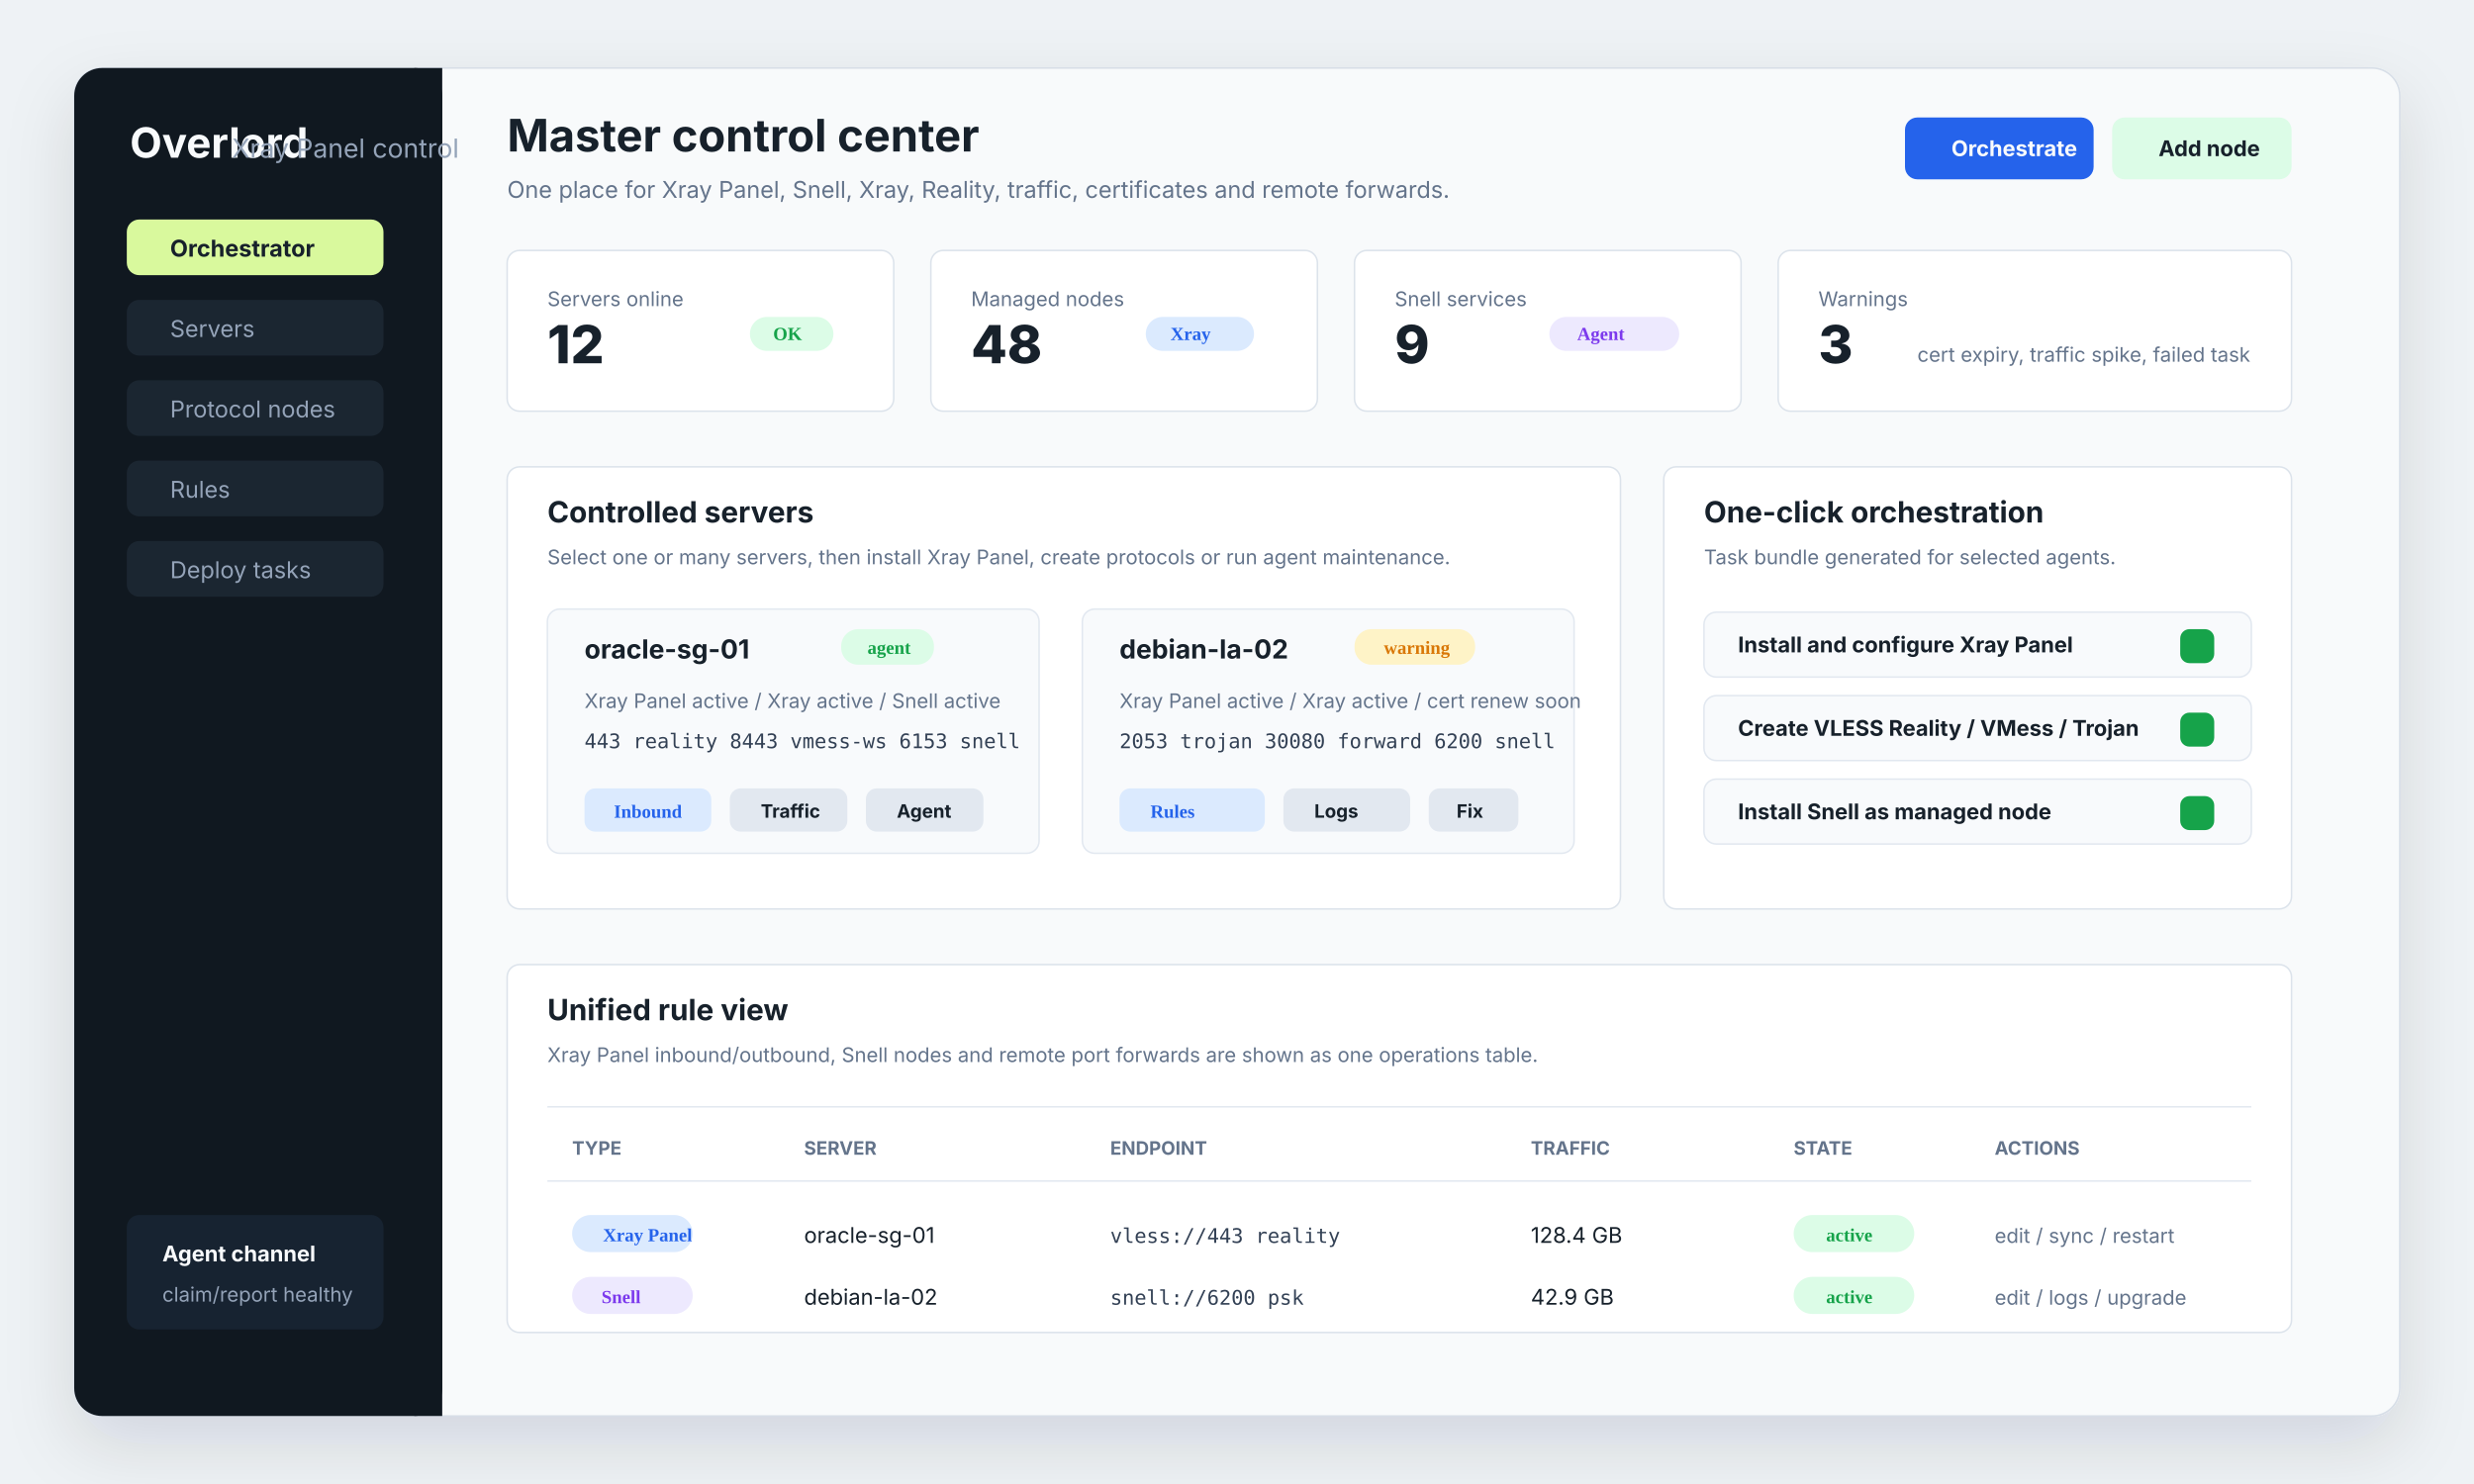
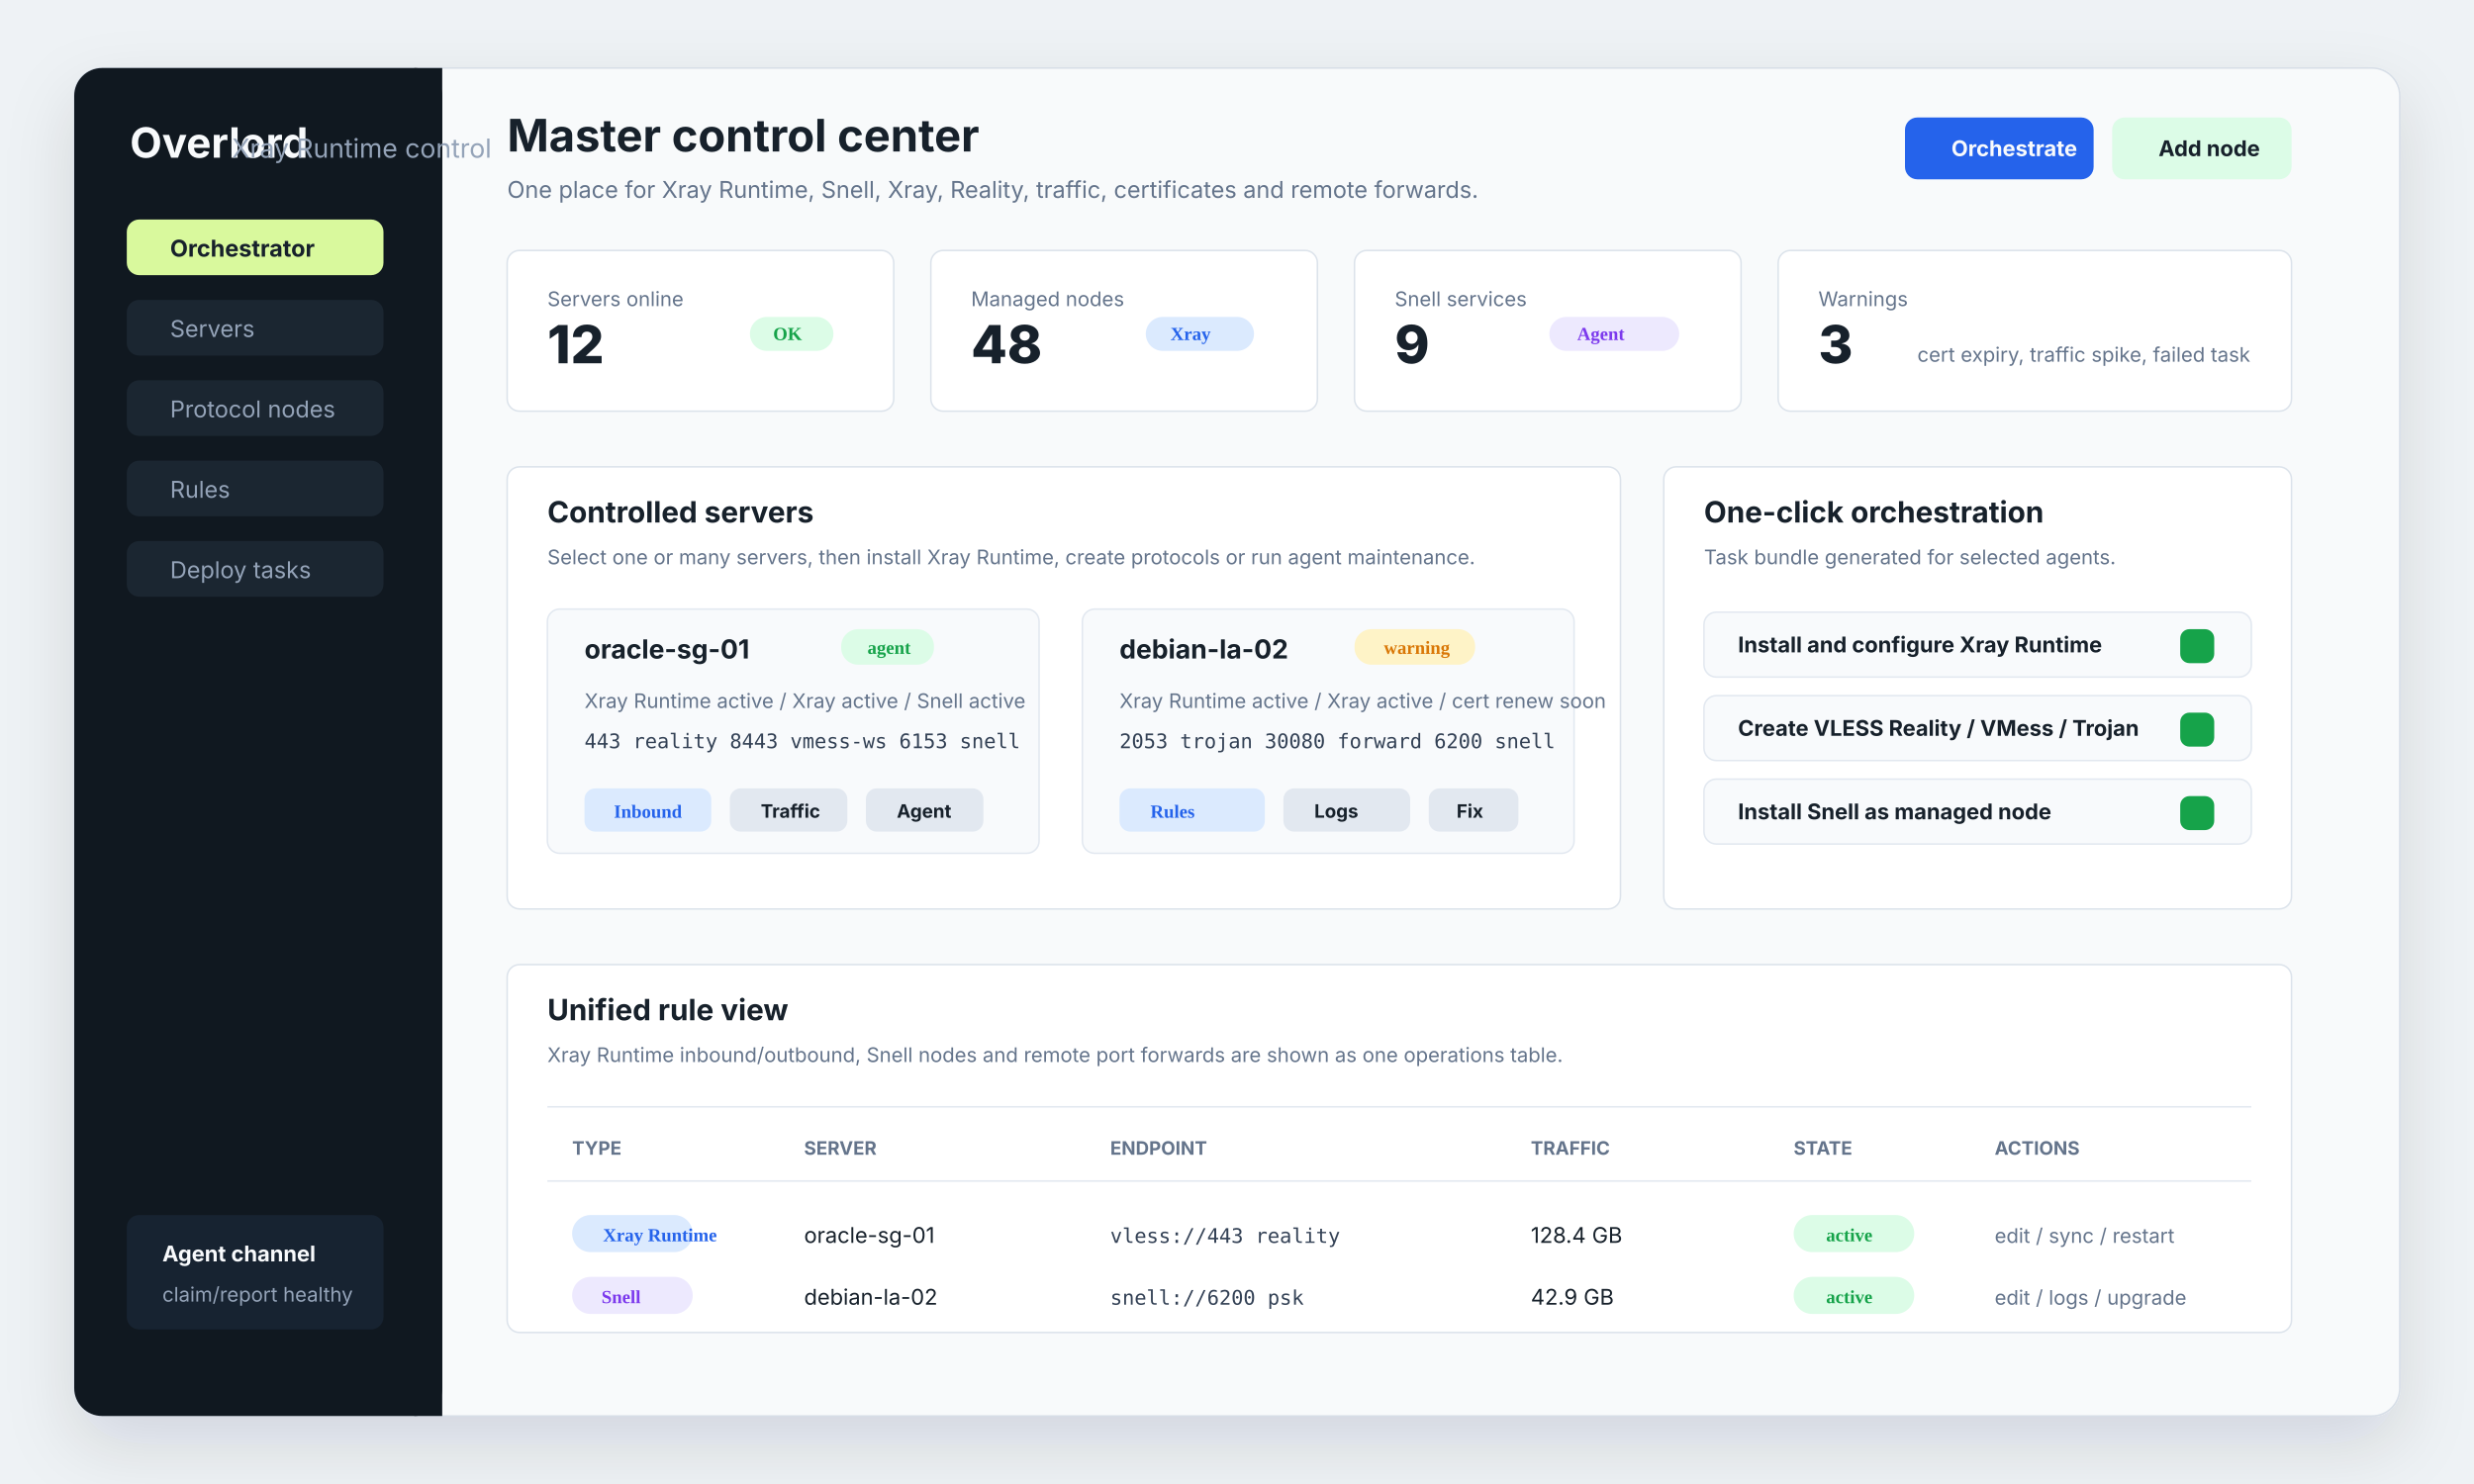
<svg xmlns="http://www.w3.org/2000/svg" viewBox="0 0 1600 960" role="img" aria-labelledby="title desc">
  <defs>
    <style>
      .bg { fill: #eef2f5; }
      .shell { fill: #f8fafb; stroke: #d7dee7; stroke-width: 1; }
      .sidebar { fill: #101820; }
      .nav { fill: #1b2631; }
      .nav-active { fill: #d9f99d; }
      .ink { fill: #17212b; font-family: Segoe UI, Inter, Arial, sans-serif; }
      .muted { fill: #64748b; font-family: Segoe UI, Inter, Arial, sans-serif; }
      .inverse { fill: #f8fafc; font-family: Segoe UI, Inter, Arial, sans-serif; }
      .thin { fill: #94a3b8; font-family: Segoe UI, Inter, Arial, sans-serif; }
      .card { fill: #ffffff; stroke: #dce3eb; stroke-width: 1; }
      .panel { fill: #f8fafc; stroke: #e2e8f0; stroke-width: 1; }
      .line { stroke: #e2e8f0; stroke-width: 1; }
      .green { fill: #16a34a; }
      .green-soft { fill: #dcfce7; }
      .amber { fill: #d97706; }
      .amber-soft { fill: #fef3c7; }
      .red { fill: #dc2626; }
      .red-soft { fill: #fee2e2; }
      .blue { fill: #2563eb; }
      .blue-soft { fill: #dbeafe; }
      .slate-soft { fill: #e2e8f0; }
      .purple { fill: #7c3aed; }
      .purple-soft { fill: #ede9fe; }
      .mono { fill: #334155; font-family: Consolas, Menlo, monospace; }
    </style>
    <filter id="shadow" x="-15%" y="-15%" width="130%" height="130%">
      <feDropShadow dx="0" dy="18" stdDeviation="22" flood-color="#0f172a" flood-opacity="0.12" />
    </filter>
  </defs>
  <rect class="bg" width="1600" height="960" />
  <rect x="48" y="44" width="1504" height="872" rx="18" class="shell" filter="url(#shadow)" />
  <rect x="48" y="44" width="238" height="872" rx="18" class="sidebar" />
  <rect x="268" y="44" width="18" height="872" fill="#101820" />
  <text x="84" y="102" class="inverse" font-size="27" font-weight="700">Overlord</text>
-   <text x="150" y="102" class="thin" font-size="17">Xray Panel control</text>
+   <text x="150" y="102" class="thin" font-size="17">Xray Runtime control</text>
  <rect x="82" y="142" width="166" height="36" rx="8" class="nav-active" />
  <text x="110" y="166" class="ink" font-size="15" font-weight="700">Orchestrator</text>
  <rect x="82" y="194" width="166" height="36" rx="8" class="nav" />
  <text x="110" y="218" class="thin" font-size="15">Servers</text>
  <rect x="82" y="246" width="166" height="36" rx="8" class="nav" />
  <text x="110" y="270" class="thin" font-size="15">Protocol nodes</text>
  <rect x="82" y="298" width="166" height="36" rx="8" class="nav" />
  <text x="110" y="322" class="thin" font-size="15">Rules</text>
  <rect x="82" y="350" width="166" height="36" rx="8" class="nav" />
  <text x="110" y="374" class="thin" font-size="15">Deploy tasks</text>
  <rect x="82" y="786" width="166" height="74" rx="8" fill="#172331" />
  <text x="105" y="816" class="inverse" font-size="14" font-weight="700">Agent channel</text>
  <text x="105" y="842" class="thin" font-size="13">claim/report healthy</text>
  <text x="328" y="98" class="ink" font-size="29" font-weight="750">Master control center</text>
-   <text x="328" y="128" class="muted" font-size="15">One place for Xray Panel, Snell, Xray, Reality, traffic, certificates and remote forwards.</text>
+   <text x="328" y="128" class="muted" font-size="15">One place for Xray Runtime, Snell, Xray, Reality, traffic, certificates and remote forwards.</text>
  <rect x="1232" y="76" width="122" height="40" rx="8" class="blue" />
  <text x="1262" y="101" class="inverse" font-size="14" font-weight="700">Orchestrate</text>
  <rect x="1366" y="76" width="116" height="40" rx="8" class="green-soft" />
  <text x="1396" y="101" class="ink" font-size="14" font-weight="700">Add node</text>
  <g>
    <rect x="328" y="162" width="250" height="104" rx="8" class="card" />
    <text x="354" y="198" class="muted" font-size="13">Servers online</text>
    <text x="354" y="235" class="ink" font-size="34" font-weight="800">12</text>
    <rect x="485" y="205" width="54" height="22" rx="11" class="green-soft" />
    <text x="500" y="220" class="green" font-size="12" font-weight="700">OK</text>
    <rect x="602" y="162" width="250" height="104" rx="8" class="card" />
    <text x="628" y="198" class="muted" font-size="13">Managed nodes</text>
    <text x="628" y="235" class="ink" font-size="34" font-weight="800">48</text>
    <rect x="741" y="205" width="70" height="22" rx="11" class="blue-soft" />
    <text x="757" y="220" class="blue" font-size="12" font-weight="700">Xray</text>
    <rect x="876" y="162" width="250" height="104" rx="8" class="card" />
    <text x="902" y="198" class="muted" font-size="13">Snell services</text>
    <text x="902" y="235" class="ink" font-size="34" font-weight="800">9</text>
    <rect x="1002" y="205" width="84" height="22" rx="11" class="purple-soft" />
    <text x="1020" y="220" class="purple" font-size="12" font-weight="700">Agent</text>
    <rect x="1150" y="162" width="332" height="104" rx="8" class="card" />
    <text x="1176" y="198" class="muted" font-size="13">Warnings</text>
    <text x="1176" y="235" class="ink" font-size="34" font-weight="800">3</text>
    <text x="1240" y="234" class="muted" font-size="13">cert expiry, traffic spike, failed task</text>
  </g>
  <g>
    <rect x="328" y="302" width="720" height="286" rx="8" class="card" />
    <text x="354" y="338" class="ink" font-size="19" font-weight="750">Controlled servers</text>
-     <text x="354" y="365" class="muted" font-size="13">Select one or many servers, then install Xray Panel, create protocols or run agent maintenance.</text>
+     <text x="354" y="365" class="muted" font-size="13">Select one or many servers, then install Xray Runtime, create protocols or run agent maintenance.</text>
    <rect x="354" y="394" width="318" height="158" rx="8" class="panel" />
    <text x="378" y="426" class="ink" font-size="17" font-weight="750">oracle-sg-01</text>
    <rect x="544" y="407" width="60" height="23" rx="11" class="green-soft" />
    <text x="561" y="423" class="green" font-size="12" font-weight="700">agent</text>
-     <text x="378" y="458" class="muted" font-size="13">Xray Panel active / Xray active / Snell active</text>
+     <text x="378" y="458" class="muted" font-size="13">Xray Runtime active / Xray active / Snell active</text>
    <text x="378" y="484" class="mono" font-size="13">443 reality  8443 vmess-ws  6153 snell</text>
    <rect x="378" y="510" width="82" height="28" rx="7" class="blue-soft" />
    <text x="397" y="529" class="blue" font-size="12" font-weight="700">Inbound</text>
    <rect x="472" y="510" width="76" height="28" rx="7" class="slate-soft" />
    <text x="492" y="529" class="ink" font-size="12" font-weight="700">Traffic</text>
    <rect x="560" y="510" width="76" height="28" rx="7" class="slate-soft" />
    <text x="580" y="529" class="ink" font-size="12" font-weight="700">Agent</text>
    <rect x="700" y="394" width="318" height="158" rx="8" class="panel" />
    <text x="724" y="426" class="ink" font-size="17" font-weight="750">debian-la-02</text>
    <rect x="876" y="407" width="78" height="23" rx="11" class="amber-soft" />
    <text x="895" y="423" class="amber" font-size="12" font-weight="700">warning</text>
-     <text x="724" y="458" class="muted" font-size="13">Xray Panel active / Xray active / cert renew soon</text>
+     <text x="724" y="458" class="muted" font-size="13">Xray Runtime active / Xray active / cert renew soon</text>
    <text x="724" y="484" class="mono" font-size="13">2053 trojan  30080 forward  6200 snell</text>
    <rect x="724" y="510" width="94" height="28" rx="7" class="blue-soft" />
    <text x="744" y="529" class="blue" font-size="12" font-weight="700">Rules</text>
    <rect x="830" y="510" width="82" height="28" rx="7" class="slate-soft" />
    <text x="850" y="529" class="ink" font-size="12" font-weight="700">Logs</text>
    <rect x="924" y="510" width="58" height="28" rx="7" class="slate-soft" />
    <text x="942" y="529" class="ink" font-size="12" font-weight="700">Fix</text>
  </g>
  <g>
    <rect x="1076" y="302" width="406" height="286" rx="8" class="card" />
    <text x="1102" y="338" class="ink" font-size="19" font-weight="750">One-click orchestration</text>
    <text x="1102" y="365" class="muted" font-size="13">Task bundle generated for selected agents.</text>
    <rect x="1102" y="396" width="354" height="42" rx="8" class="panel" />
-     <text x="1124" y="422" class="ink" font-size="14" font-weight="700">Install and configure Xray Panel</text>
+     <text x="1124" y="422" class="ink" font-size="14" font-weight="700">Install and configure Xray Runtime</text>
    <rect x="1410" y="407" width="22" height="22" rx="6" class="green" />
    <rect x="1102" y="450" width="354" height="42" rx="8" class="panel" />
    <text x="1124" y="476" class="ink" font-size="14" font-weight="700">Create VLESS Reality / VMess / Trojan</text>
    <rect x="1410" y="461" width="22" height="22" rx="6" class="green" />
    <rect x="1102" y="504" width="354" height="42" rx="8" class="panel" />
    <text x="1124" y="530" class="ink" font-size="14" font-weight="700">Install Snell as managed node</text>
    <rect x="1410" y="515" width="22" height="22" rx="6" class="green" />
  </g>
  <g>
    <rect x="328" y="624" width="1154" height="238" rx="8" class="card" />
    <text x="354" y="660" class="ink" font-size="19" font-weight="750">Unified rule view</text>
-     <text x="354" y="687" class="muted" font-size="13">Xray Panel inbound/outbound, Snell nodes and remote port forwards are shown as one operations table.</text>
+     <text x="354" y="687" class="muted" font-size="13">Xray Runtime inbound/outbound, Snell nodes and remote port forwards are shown as one operations table.</text>
    <line x1="354" y1="716" x2="1456" y2="716" class="line" />
    <text x="370" y="747" class="muted" font-size="12" font-weight="700">TYPE</text>
    <text x="520" y="747" class="muted" font-size="12" font-weight="700">SERVER</text>
    <text x="718" y="747" class="muted" font-size="12" font-weight="700">ENDPOINT</text>
    <text x="990" y="747" class="muted" font-size="12" font-weight="700">TRAFFIC</text>
    <text x="1160" y="747" class="muted" font-size="12" font-weight="700">STATE</text>
    <text x="1290" y="747" class="muted" font-size="12" font-weight="700">ACTIONS</text>
    <line x1="354" y1="764" x2="1456" y2="764" class="line" />
    <rect x="370" y="786" width="78" height="24" rx="12" class="blue-soft" />
-     <text x="390" y="803" class="blue" font-size="12" font-weight="700">Xray Panel</text>
+     <text x="390" y="803" class="blue" font-size="12" font-weight="700">Xray Runtime</text>
    <text x="520" y="804" class="ink" font-size="14">oracle-sg-01</text>
    <text x="718" y="804" class="mono" font-size="13">vless://443 reality</text>
    <text x="990" y="804" class="ink" font-size="14">128.4 GB</text>
    <rect x="1160" y="786" width="78" height="24" rx="12" class="green-soft" />
    <text x="1181" y="803" class="green" font-size="12" font-weight="700">active</text>
    <text x="1290" y="804" class="muted" font-size="13">edit / sync / restart</text>
    <rect x="370" y="826" width="78" height="24" rx="12" class="purple-soft" />
    <text x="389" y="843" class="purple" font-size="12" font-weight="700">Snell</text>
    <text x="520" y="844" class="ink" font-size="14">debian-la-02</text>
    <text x="718" y="844" class="mono" font-size="13">snell://6200 psk</text>
    <text x="990" y="844" class="ink" font-size="14">42.9 GB</text>
    <rect x="1160" y="826" width="78" height="24" rx="12" class="green-soft" />
    <text x="1181" y="843" class="green" font-size="12" font-weight="700">active</text>
    <text x="1290" y="844" class="muted" font-size="13">edit / logs / upgrade</text>
  </g>
</svg>
